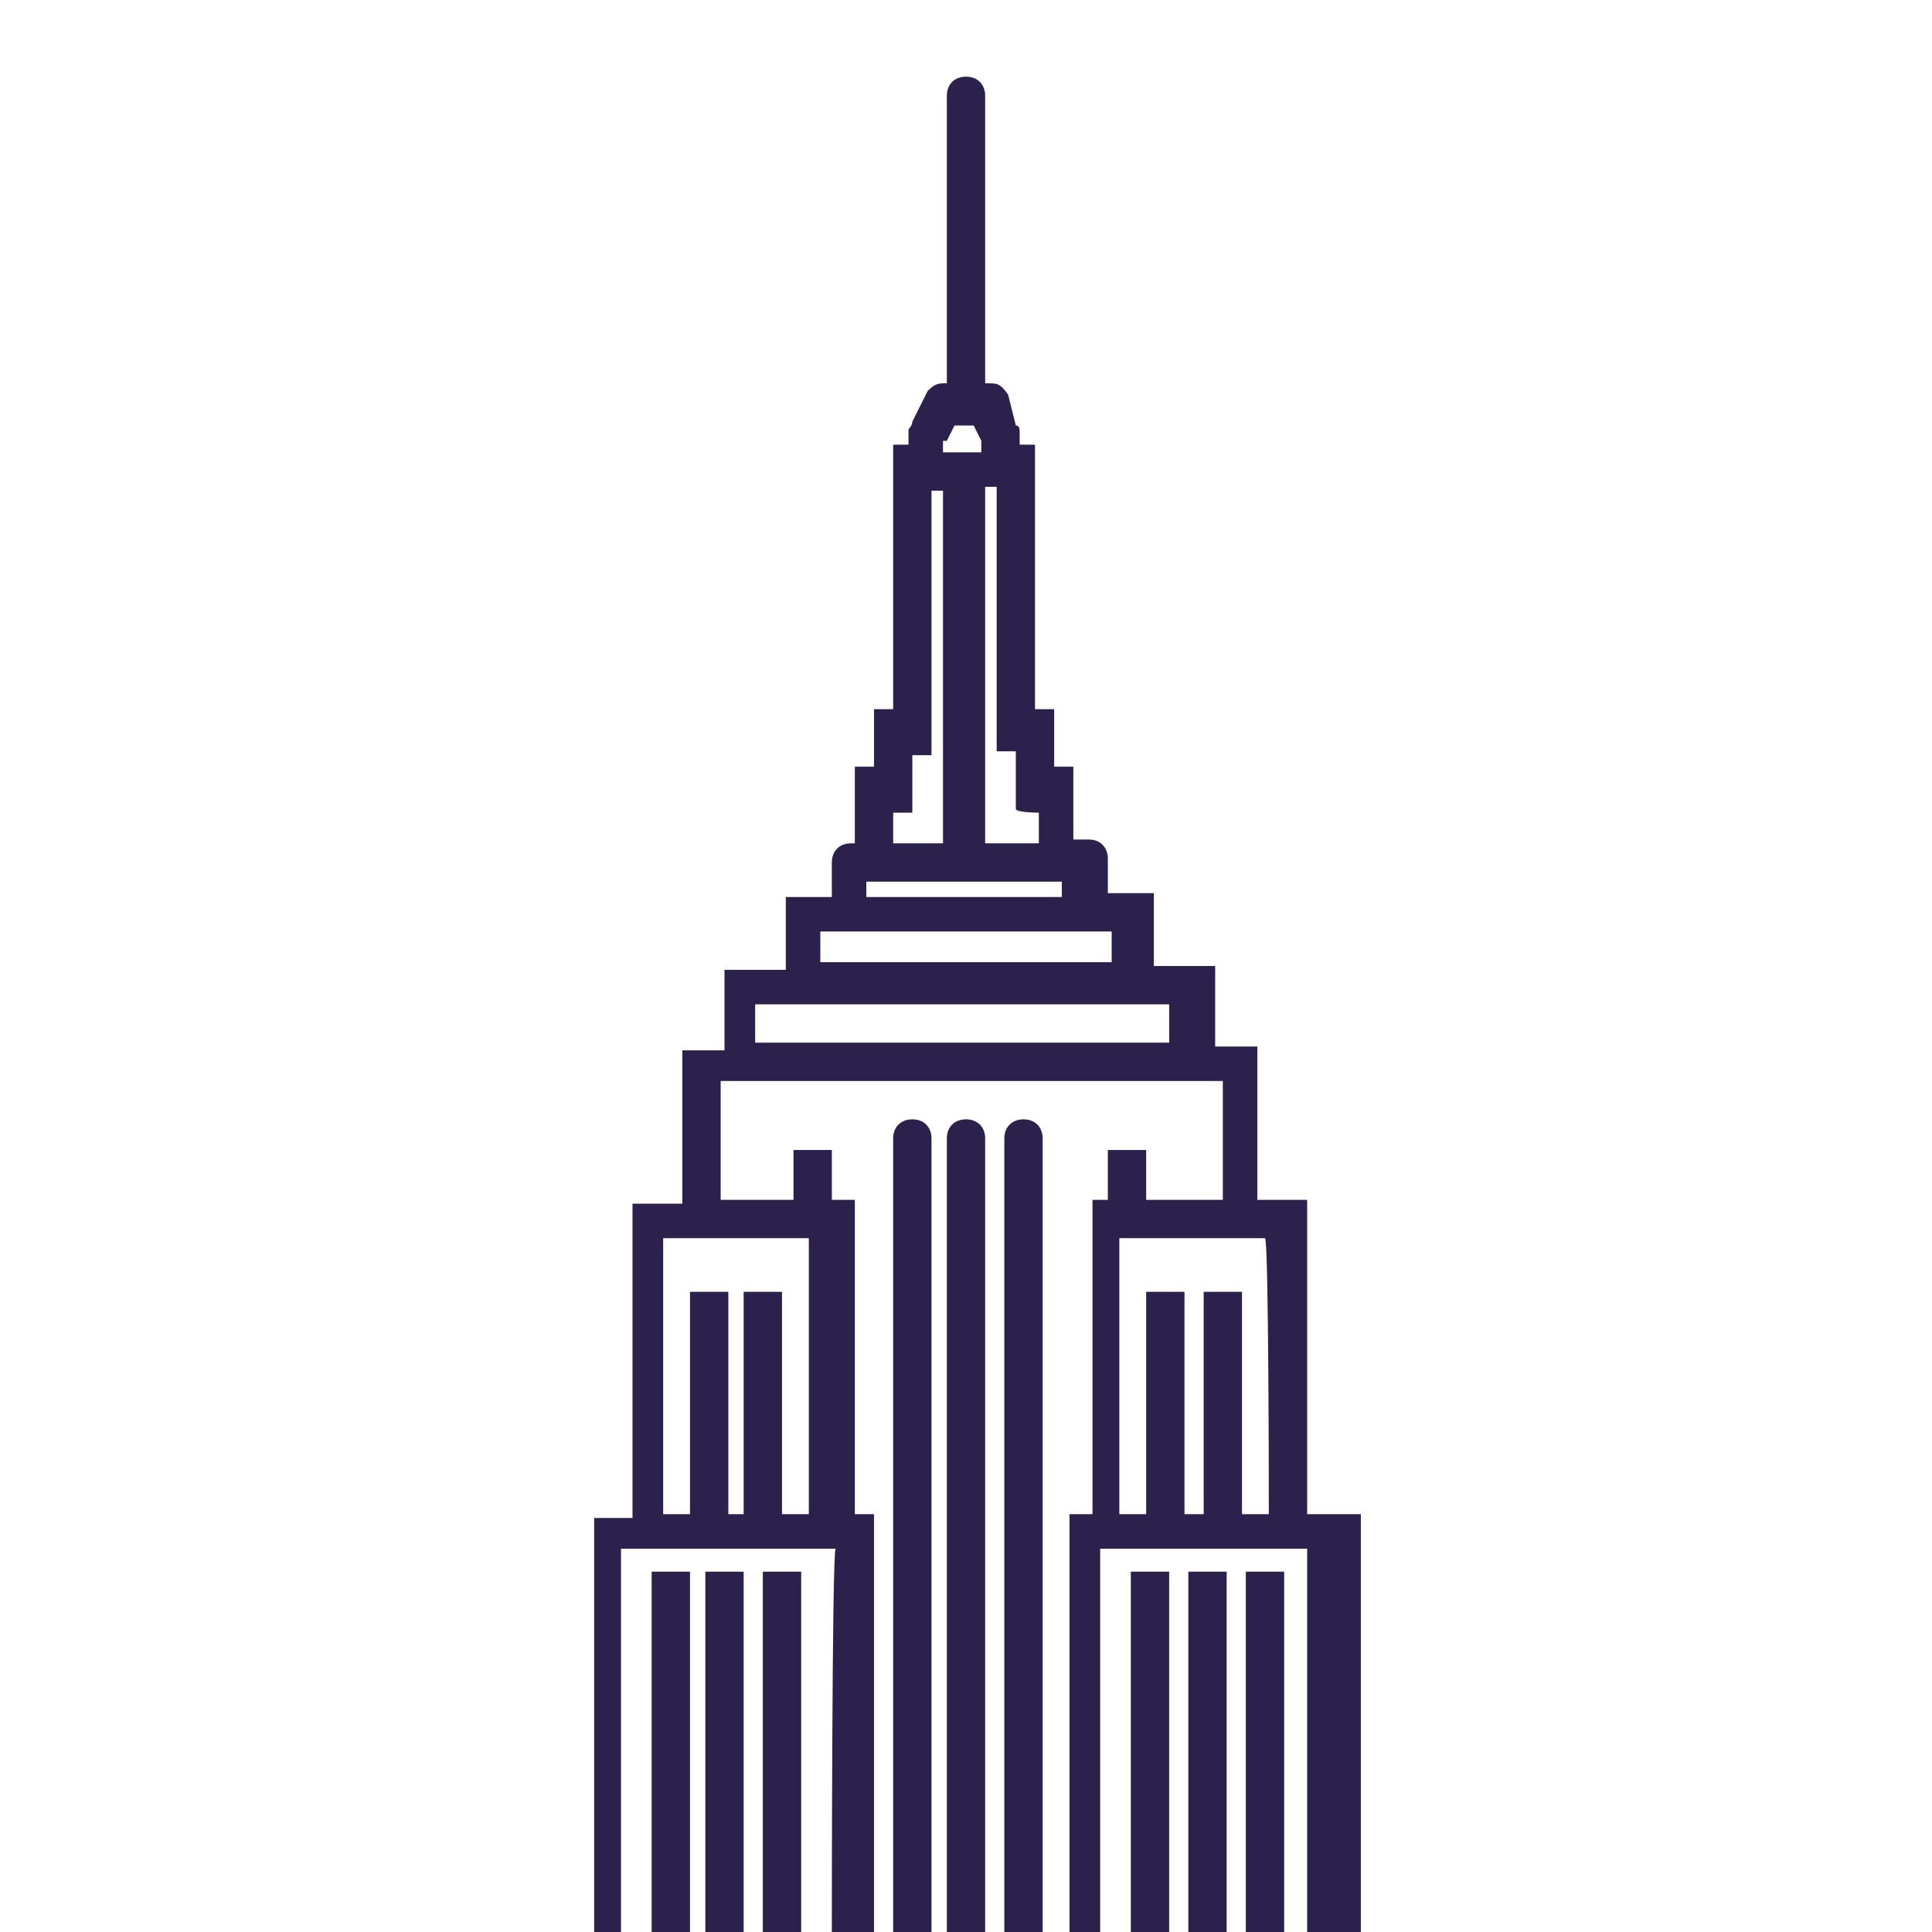
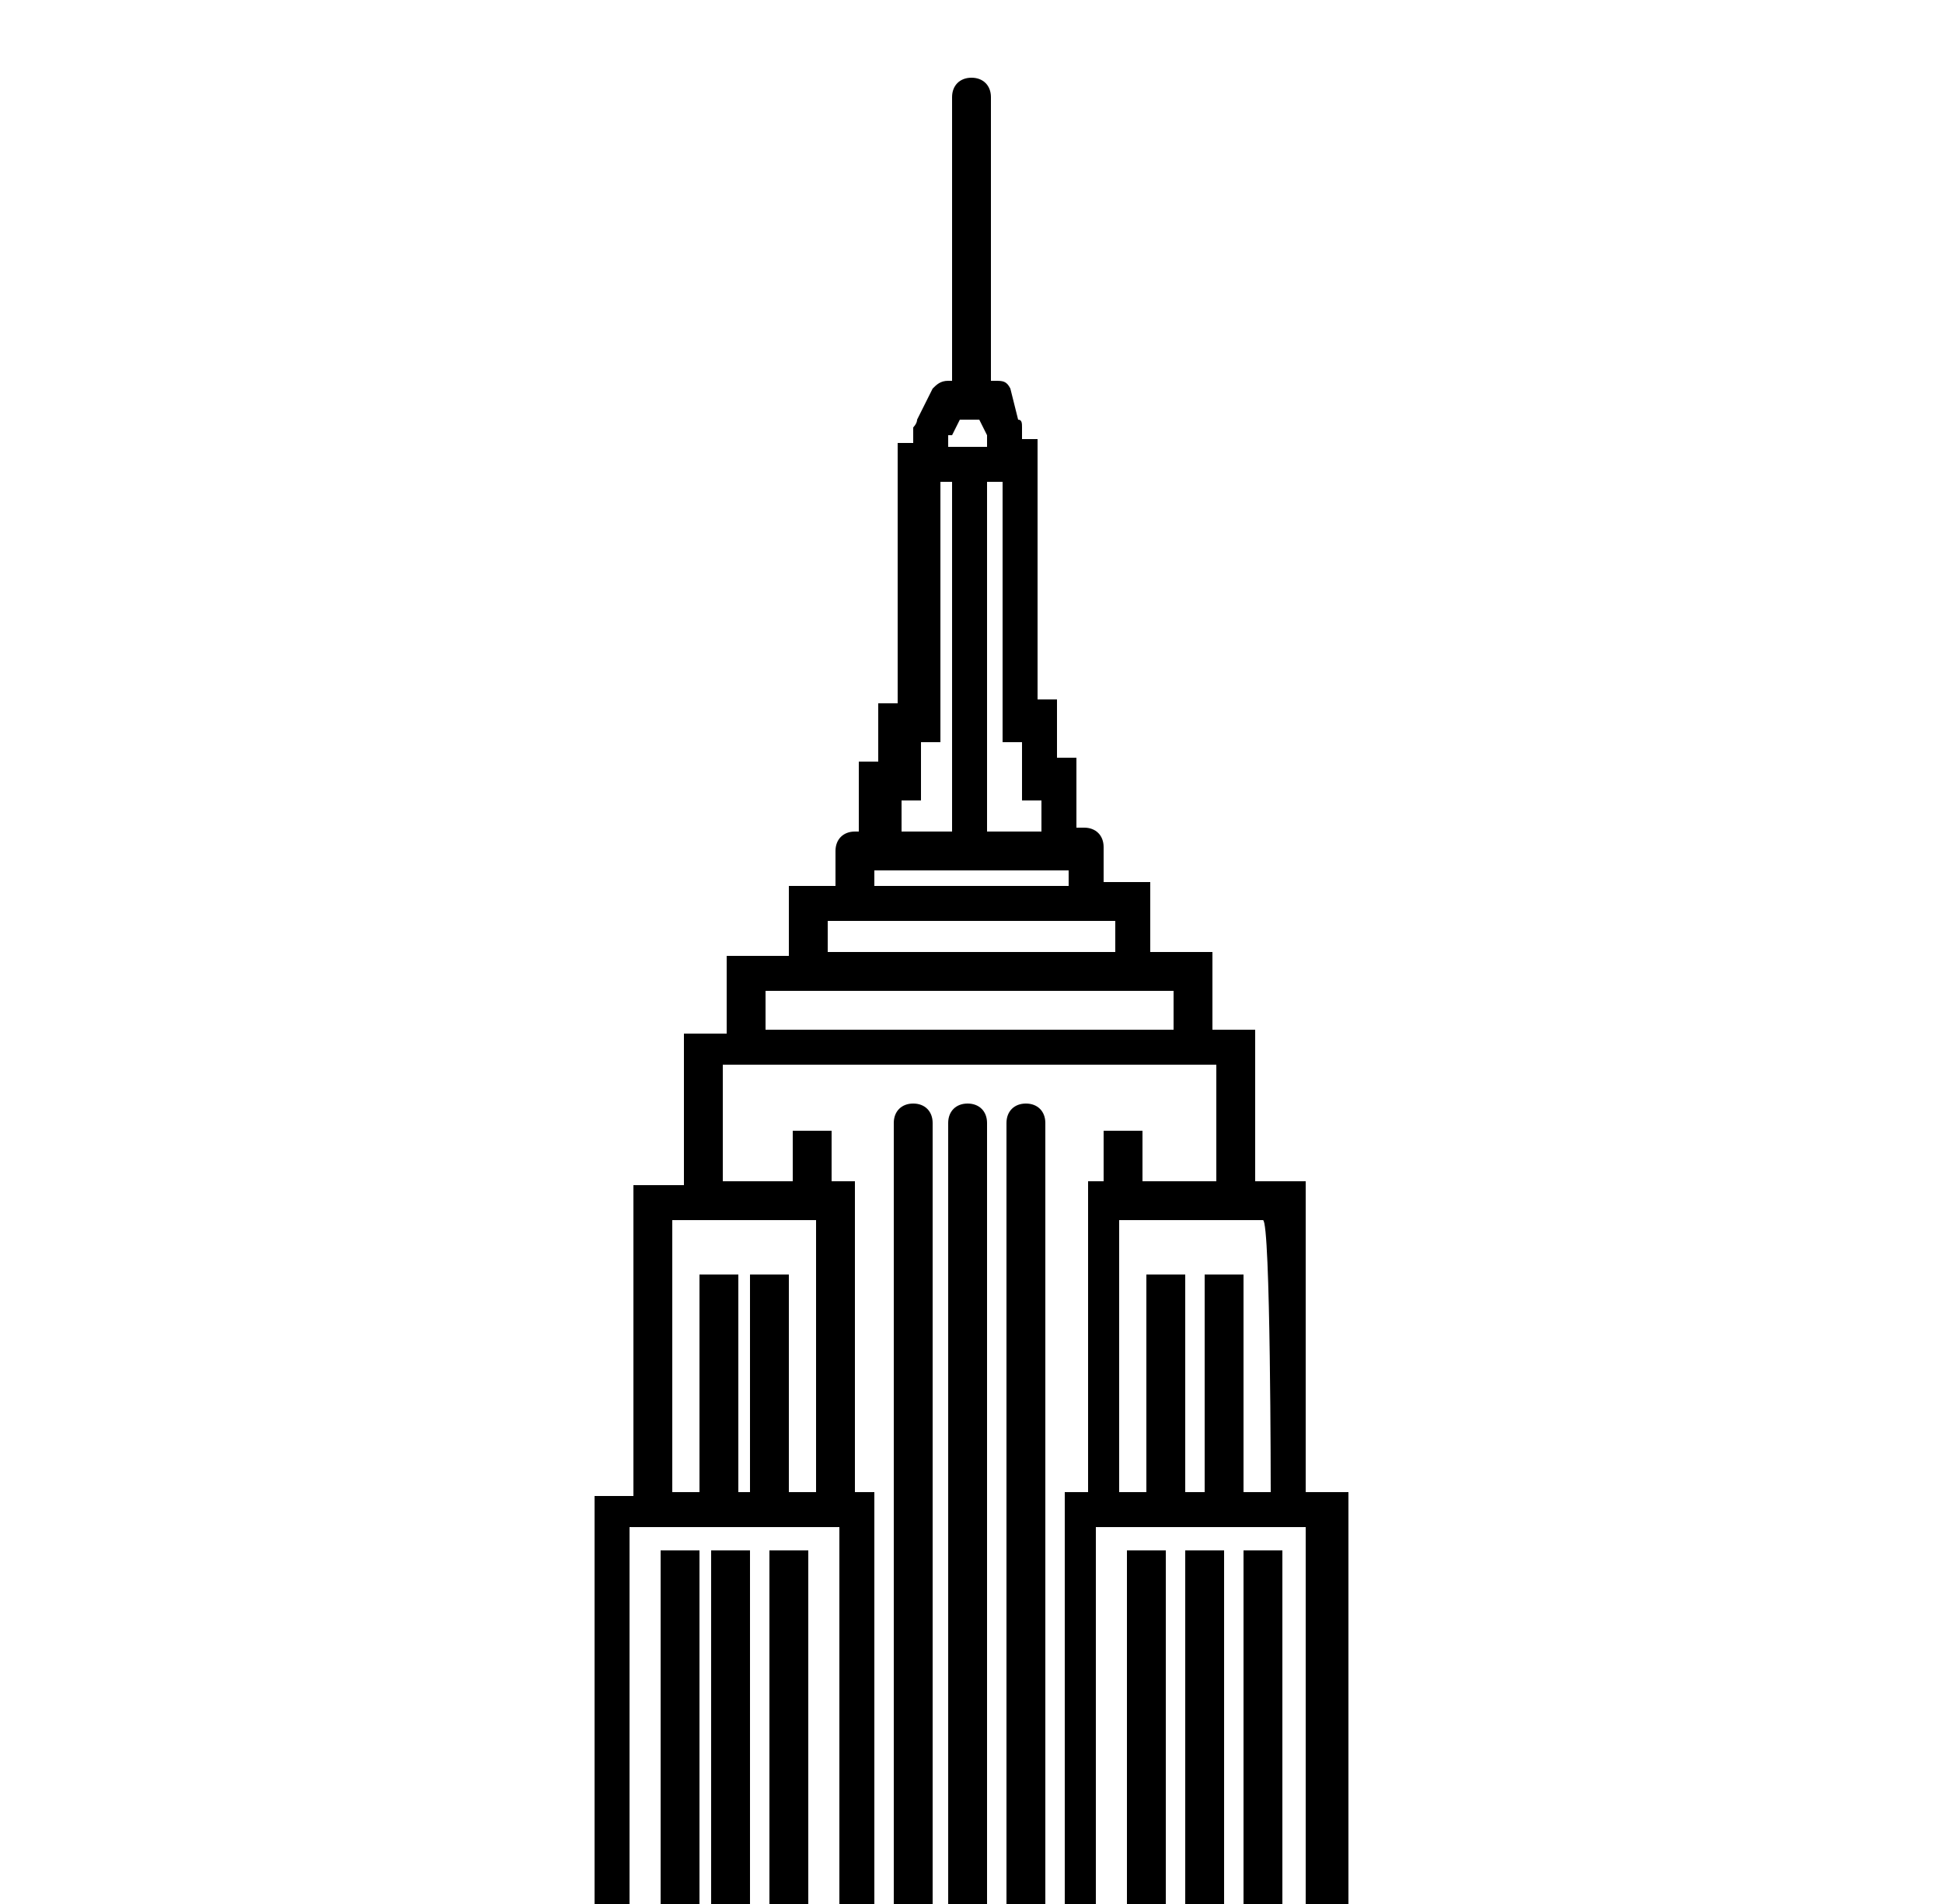
- <svg xmlns="http://www.w3.org/2000/svg" version="1.1" id="Layer_1" x="0px" y="0px" viewBox="0 0 50.4 50.4" style="enable-background:new 0 0 50.4 50.4;" xml:space="preserve">
-   <style type="text/css">
- 	.st0{fill:#2C204D;}
- </style>
-   <path class="st0" d="M34.1,39.5v-8.2h-1.3v-4h-1.1v-2.1h-1.6v-1.9h-1.2v-0.9c0-0.3-0.2-0.5-0.5-0.5H28V20h-0.5v-1.5H27v-6.9h-0.4  v-0.3c0-0.1,0-0.2-0.1-0.2l-0.2-0.8C26.1,10,26,10,25.8,10h-0.1V2.5c0-0.3-0.2-0.5-0.5-0.5s-0.5,0.2-0.5,0.5V10h-0.1  c-0.2,0-0.3,0.1-0.4,0.2l-0.4,0.8c0,0.1-0.1,0.2-0.1,0.2v0.4h-0.4v6.9h-0.5v1.5h-0.5V22h-0.1c-0.3,0-0.5,0.2-0.5,0.5v0.9h-1.2v1.9  h-1.6v2.1h-1.1v4h-1.3v8.2h-1v10.8h20V39.5H34.1z M33.1,39.5h-0.7v-5.8h-1v5.8h-0.5v-5.8h-1v5.8h-0.7v-7.2h3.8  C33.1,32.3,33.1,39.5,33.1,39.5z M27.1,21.2V22h-1.4v-9.3H26v6.9h0.5v1.5C26.5,21.2,27.1,21.2,27.1,21.2z M24.7,11.5l0.2-0.4h0.5  l0.2,0.4v0.3h-1v-0.3H24.7z M23.3,21.2h0.5v-1.5h0.5v-6.9h0.3V22h-1.3V21.2z M22.6,23h5.1v0.4h-5.1V23z M21.4,24.3H29v0.8h-7.6V24.3  z M19.7,26.2h10.8v1H19.7V26.2z M17.3,32.3h3.8v7.2h-0.7v-5.8h-1v5.8H19v-5.8h-1v5.8h-0.7V32.3z M21.7,50.4h-0.8V41h-1v9.4h-0.5V41  h-1v9.4H18V41h-1v9.4h-0.8v-10h0.1h5.5C21.7,40.4,21.7,50.4,21.7,50.4z M27.2,50.4V29.7c0-0.3-0.2-0.5-0.5-0.5  c-0.3,0-0.5,0.2-0.5,0.5v20.7h-0.5V29.7c0-0.3-0.2-0.5-0.5-0.5s-0.5,0.2-0.5,0.5v20.7h-0.4V29.7c0-0.3-0.2-0.5-0.5-0.5  s-0.5,0.2-0.5,0.5v20.7h-0.5V39.5h-0.5v-8.2h-0.6v-1.3h-1v1.3h-1.9v-3.1h13.1v3.1h-2v-1.3h-1v1.3h-0.4v8.2h-0.6v10.9H27.2z   M34.2,50.4h-0.7V41h-1v9.4h-0.5V41h-1v9.4h-0.5V41h-1v9.4h-0.8v-10H34h0.1v10H34.2z" />
+ <svg xmlns="http://www.w3.org/2000/svg" version="1.1" id="Layer_1" x="0px" y="0px" viewBox="0 0 50 49" style="enable-background:new 0 0 50 49;" xml:space="preserve">
+   <path d="M33.6,38.4v-8h-1.3v-3.9h-1.1v-2h-1.6v-1.8h-1.2v-0.9c0-0.3-0.2-0.5-0.5-0.5h-0.2v-1.8h-0.5v-1.5h-0.5v-6.7h-0.4V11  c0-0.1,0-0.2-0.1-0.2L26,10c-0.1-0.2-0.2-0.2-0.4-0.2h-0.1V2.5C25.5,2.2,25.3,2,25,2c-0.3,0-0.5,0.2-0.5,0.5v7.3h-0.1  c-0.2,0-0.3,0.1-0.4,0.2l-0.4,0.8c0,0.1-0.1,0.2-0.1,0.2v0.4h-0.4v6.7h-0.5v1.5h-0.5v1.8H22c-0.3,0-0.5,0.2-0.5,0.5v0.9h-1.2v1.8  h-1.6v2h-1.1v3.9h-1.3v8h-1V49h19.4V38.4H33.6z M32.7,38.4H32v-5.6h-1v5.6h-0.5v-5.6h-1v5.6h-0.7v-7h3.7  C32.7,31.4,32.7,38.4,32.7,38.4z M26.8,20.6v0.8h-1.4v-9h0.4v6.7h0.5v1.5H26.8z M24.5,11.2l0.2-0.4h0.5l0.2,0.4v0.3h-1V11.2z   M23.2,20.6h0.5v-1.5h0.5v-6.7h0.3v9h-1.3V20.6z M22.5,22.4h5v0.4h-5V22.4z M21.3,23.7h7.4v0.8h-7.4V23.7z M19.7,25.5h10.5v1H19.7  V25.5z M17.3,31.4h3.7v7h-0.7v-5.6h-1v5.6H19v-5.6h-1v5.6h-0.7V31.4z M21.6,49h-0.8v-9.1h-1V49h-0.5v-9.1h-1V49H18v-9.1h-1V49h-0.8  v-9.7h0.1h5.3V49z M26.9,49V28.9c0-0.3-0.2-0.5-0.5-0.5c-0.3,0-0.5,0.2-0.5,0.5V49h-0.5V28.9c0-0.3-0.2-0.5-0.5-0.5  c-0.3,0-0.5,0.2-0.5,0.5V49H24V28.9c0-0.3-0.2-0.5-0.5-0.5c-0.3,0-0.5,0.2-0.5,0.5V49h-0.5V38.4H22v-8h-0.6v-1.3h-1v1.3h-1.8v-3  h12.7v3h-1.9v-1.3h-1v1.3H28v8h-0.6V49H26.9z M33.7,49H33v-9.1h-1V49h-0.5v-9.1h-1V49h-0.5v-9.1h-1V49h-0.8v-9.7h5.3h0.1V49z" />
</svg>
